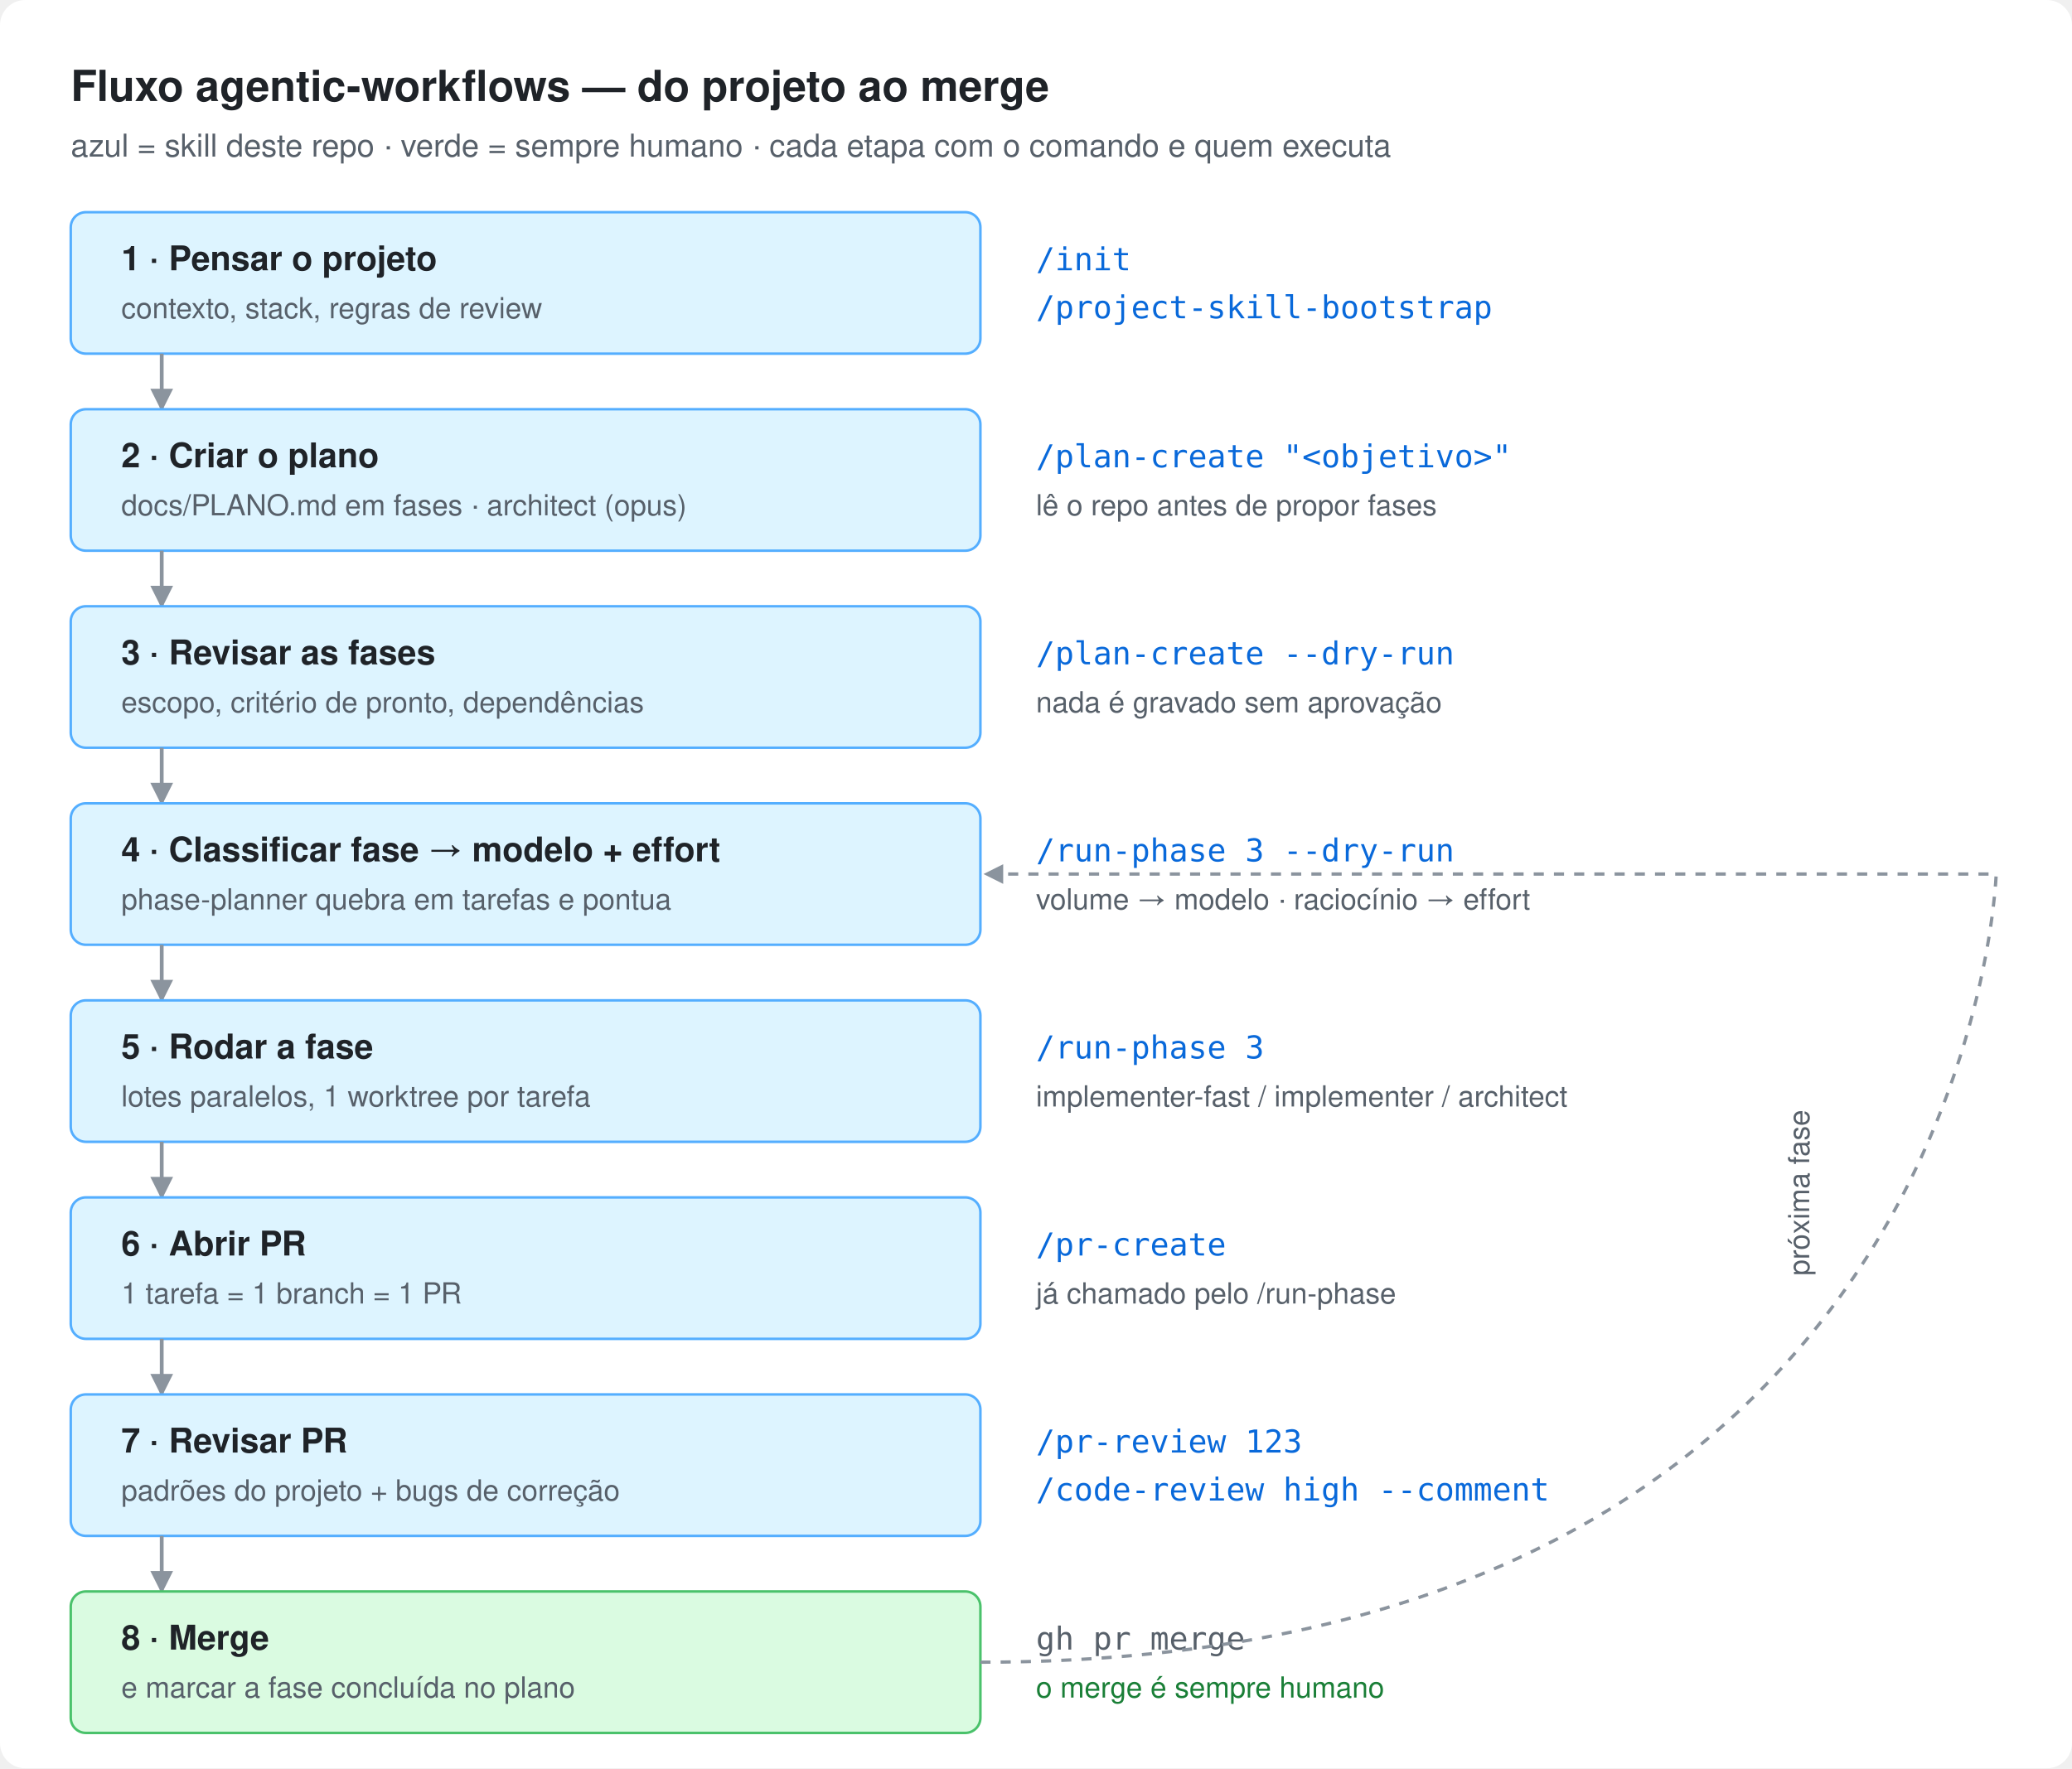
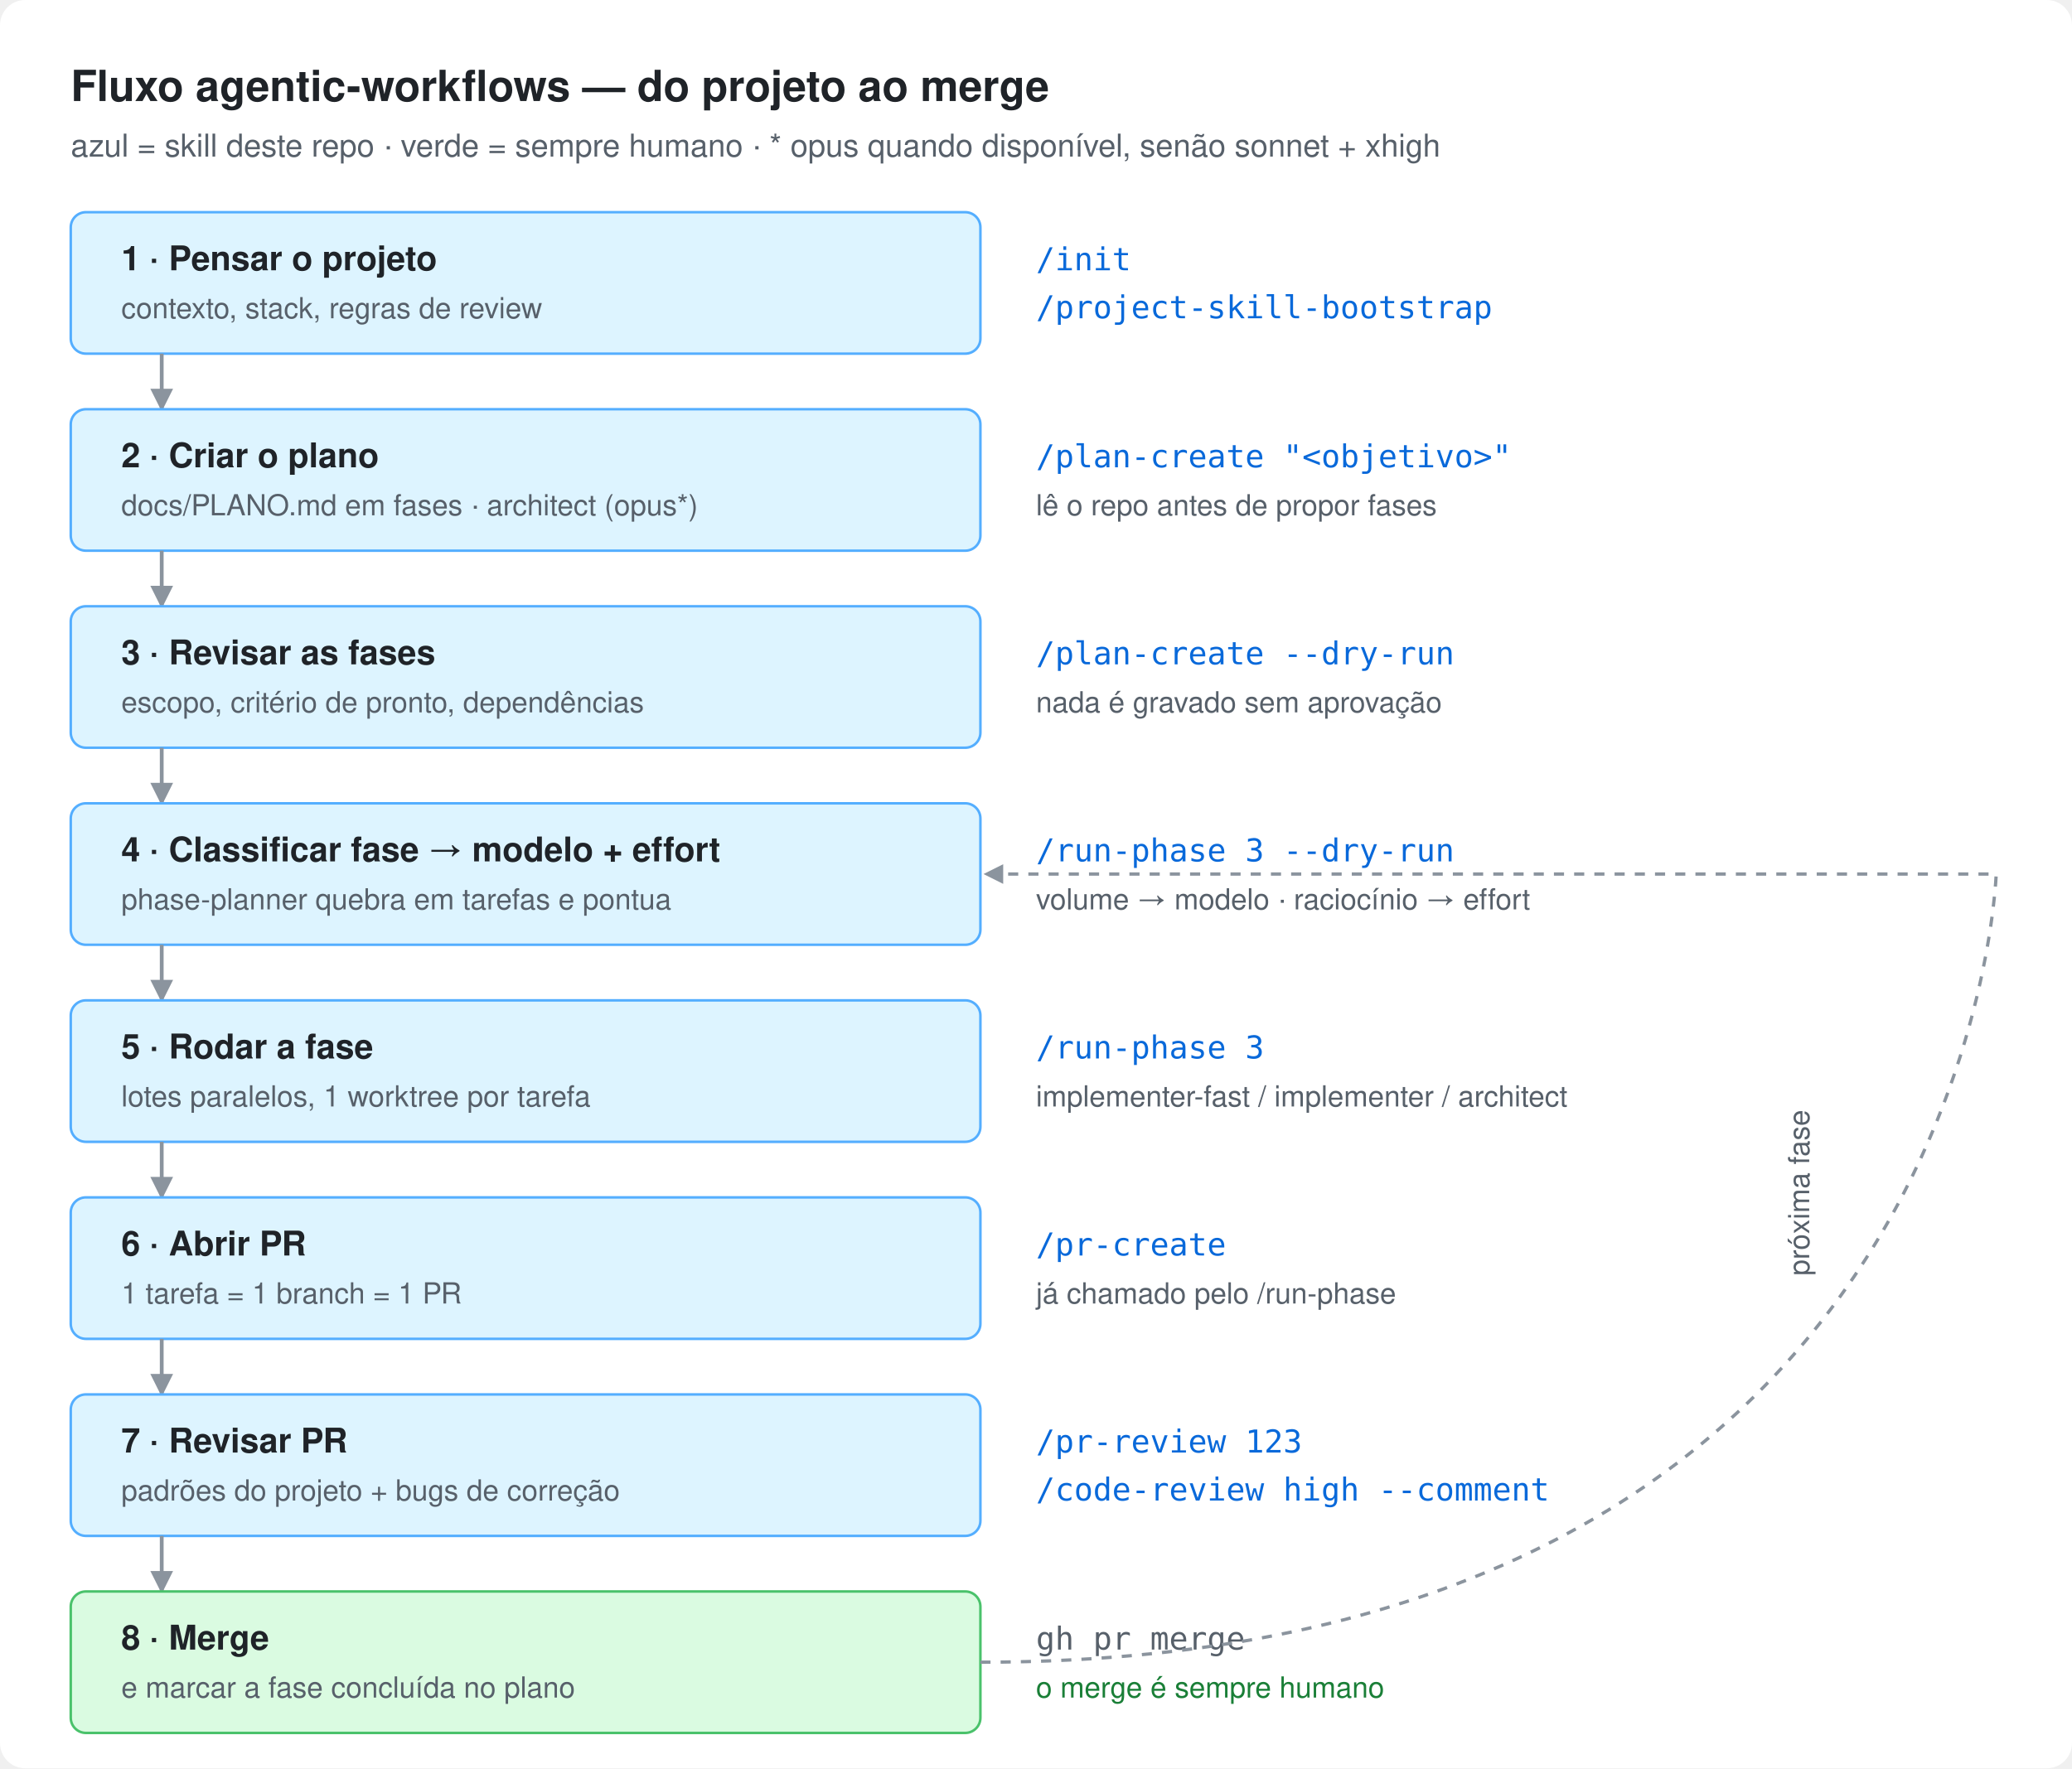
<svg xmlns="http://www.w3.org/2000/svg" width="820" height="700" viewBox="0 0 820 700" font-family="-apple-system, BlinkMacSystemFont, 'Segoe UI', Helvetica, Arial, sans-serif">
  <defs>
    <marker id="arw" viewBox="0 0 10 10" refX="9" refY="5" markerWidth="6" markerHeight="6" orient="auto-start-reverse">
      <path d="M 0 0 L 10 5 L 0 10 z" fill="#8b949e" />
    </marker>
  </defs>
  <rect x="0" y="0" width="820" height="700" rx="10" fill="#ffffff" />
  <text x="28" y="40" font-size="17" font-weight="700" fill="#1f2328">Fluxo agentic-workflows — do projeto ao merge</text>
-   <text x="28" y="62" font-size="12.5" fill="#57606a">azul = skill deste repo · verde = sempre humano · cada etapa com o comando e quem executa</text>
+   <text x="28" y="62" font-size="12.5" fill="#57606a">azul = skill deste repo · verde = sempre humano · * opus quando disponível, senão sonnet + xhigh</text>
  <g>
    <rect x="28" y="84" width="360" height="56" rx="6" fill="#ddf4ff" stroke="#54aeff" />
    <text x="48" y="107" font-size="13.5" font-weight="600" fill="#1f2328">1 · Pensar o projeto</text>
    <text x="48" y="126" font-size="11.5" fill="#57606a">contexto, stack, regras de review</text>
  </g>
  <text x="410" y="107" font-size="12.5" font-family="ui-monospace, SFMono-Regular, Menlo, monospace" fill="#0969da">/init</text>
  <text x="410" y="126" font-size="12.5" font-family="ui-monospace, SFMono-Regular, Menlo, monospace" fill="#0969da">/project-skill-bootstrap</text>
  <line x1="64" y1="140" x2="64" y2="162" stroke="#8b949e" stroke-width="1.5" marker-end="url(#arw)" />
  <g>
    <rect x="28" y="162" width="360" height="56" rx="6" fill="#ddf4ff" stroke="#54aeff" />
    <text x="48" y="185" font-size="13.5" font-weight="600" fill="#1f2328">2 · Criar o plano</text>
-     <text x="48" y="204" font-size="11.5" fill="#57606a">docs/PLANO.md em fases · architect (opus)</text>
+     <text x="48" y="204" font-size="11.5" fill="#57606a">docs/PLANO.md em fases · architect (opus*)</text>
  </g>
  <text x="410" y="185" font-size="12.5" font-family="ui-monospace, SFMono-Regular, Menlo, monospace" fill="#0969da">/plan-create "&lt;objetivo&gt;"</text>
  <text x="410" y="204" font-size="11.5" fill="#57606a">lê o repo antes de propor fases</text>
  <line x1="64" y1="218" x2="64" y2="240" stroke="#8b949e" stroke-width="1.5" marker-end="url(#arw)" />
  <g>
    <rect x="28" y="240" width="360" height="56" rx="6" fill="#ddf4ff" stroke="#54aeff" />
    <text x="48" y="263" font-size="13.5" font-weight="600" fill="#1f2328">3 · Revisar as fases</text>
    <text x="48" y="282" font-size="11.5" fill="#57606a">escopo, critério de pronto, dependências</text>
  </g>
  <text x="410" y="263" font-size="12.5" font-family="ui-monospace, SFMono-Regular, Menlo, monospace" fill="#0969da">/plan-create --dry-run</text>
  <text x="410" y="282" font-size="11.5" fill="#57606a">nada é gravado sem aprovação</text>
  <line x1="64" y1="296" x2="64" y2="318" stroke="#8b949e" stroke-width="1.5" marker-end="url(#arw)" />
  <g>
    <rect x="28" y="318" width="360" height="56" rx="6" fill="#ddf4ff" stroke="#54aeff" />
    <text x="48" y="341" font-size="13.5" font-weight="600" fill="#1f2328">4 · Classificar fase → modelo + effort</text>
    <text x="48" y="360" font-size="11.5" fill="#57606a">phase-planner quebra em tarefas e pontua</text>
  </g>
  <text x="410" y="341" font-size="12.5" font-family="ui-monospace, SFMono-Regular, Menlo, monospace" fill="#0969da">/run-phase 3 --dry-run</text>
  <text x="410" y="360" font-size="11.5" fill="#57606a">volume → modelo · raciocínio → effort</text>
  <line x1="64" y1="374" x2="64" y2="396" stroke="#8b949e" stroke-width="1.5" marker-end="url(#arw)" />
  <g>
    <rect x="28" y="396" width="360" height="56" rx="6" fill="#ddf4ff" stroke="#54aeff" />
    <text x="48" y="419" font-size="13.5" font-weight="600" fill="#1f2328">5 · Rodar a fase</text>
    <text x="48" y="438" font-size="11.5" fill="#57606a">lotes paralelos, 1 worktree por tarefa</text>
  </g>
  <text x="410" y="419" font-size="12.5" font-family="ui-monospace, SFMono-Regular, Menlo, monospace" fill="#0969da">/run-phase 3</text>
  <text x="410" y="438" font-size="11.5" fill="#57606a">implementer-fast / implementer / architect</text>
  <line x1="64" y1="452" x2="64" y2="474" stroke="#8b949e" stroke-width="1.5" marker-end="url(#arw)" />
  <g>
    <rect x="28" y="474" width="360" height="56" rx="6" fill="#ddf4ff" stroke="#54aeff" />
    <text x="48" y="497" font-size="13.5" font-weight="600" fill="#1f2328">6 · Abrir PR</text>
    <text x="48" y="516" font-size="11.5" fill="#57606a">1 tarefa = 1 branch = 1 PR</text>
  </g>
  <text x="410" y="497" font-size="12.5" font-family="ui-monospace, SFMono-Regular, Menlo, monospace" fill="#0969da">/pr-create</text>
  <text x="410" y="516" font-size="11.5" fill="#57606a">já chamado pelo /run-phase</text>
  <line x1="64" y1="530" x2="64" y2="552" stroke="#8b949e" stroke-width="1.5" marker-end="url(#arw)" />
  <g>
    <rect x="28" y="552" width="360" height="56" rx="6" fill="#ddf4ff" stroke="#54aeff" />
    <text x="48" y="575" font-size="13.5" font-weight="600" fill="#1f2328">7 · Revisar PR</text>
    <text x="48" y="594" font-size="11.5" fill="#57606a">padrões do projeto + bugs de correção</text>
  </g>
  <text x="410" y="575" font-size="12.5" font-family="ui-monospace, SFMono-Regular, Menlo, monospace" fill="#0969da">/pr-review 123</text>
  <text x="410" y="594" font-size="12.5" font-family="ui-monospace, SFMono-Regular, Menlo, monospace" fill="#0969da">/code-review high --comment</text>
  <line x1="64" y1="608" x2="64" y2="630" stroke="#8b949e" stroke-width="1.5" marker-end="url(#arw)" />
  <g>
    <rect x="28" y="630" width="360" height="56" rx="6" fill="#dafbe1" stroke="#4ac26b" />
    <text x="48" y="653" font-size="13.5" font-weight="600" fill="#1f2328">8 · Merge</text>
    <text x="48" y="672" font-size="11.5" fill="#57606a">e marcar a fase concluída no plano</text>
  </g>
  <text x="410" y="653" font-size="12.5" font-family="ui-monospace, SFMono-Regular, Menlo, monospace" fill="#57606a">gh pr merge</text>
  <text x="410" y="672" font-size="11.5" fill="#1a7f37">o merge é sempre humano</text>
  <path d="M 388 658 C 780 658 790 346 790 346 C 790 346 600 346 390 346" fill="none" stroke="#8b949e" stroke-width="1.3" stroke-dasharray="4 4" marker-end="url(#arw)" />
  <text x="716" y="505" font-size="11.5" fill="#57606a" transform="rotate(-90 716 505)">próxima fase</text>
</svg>
